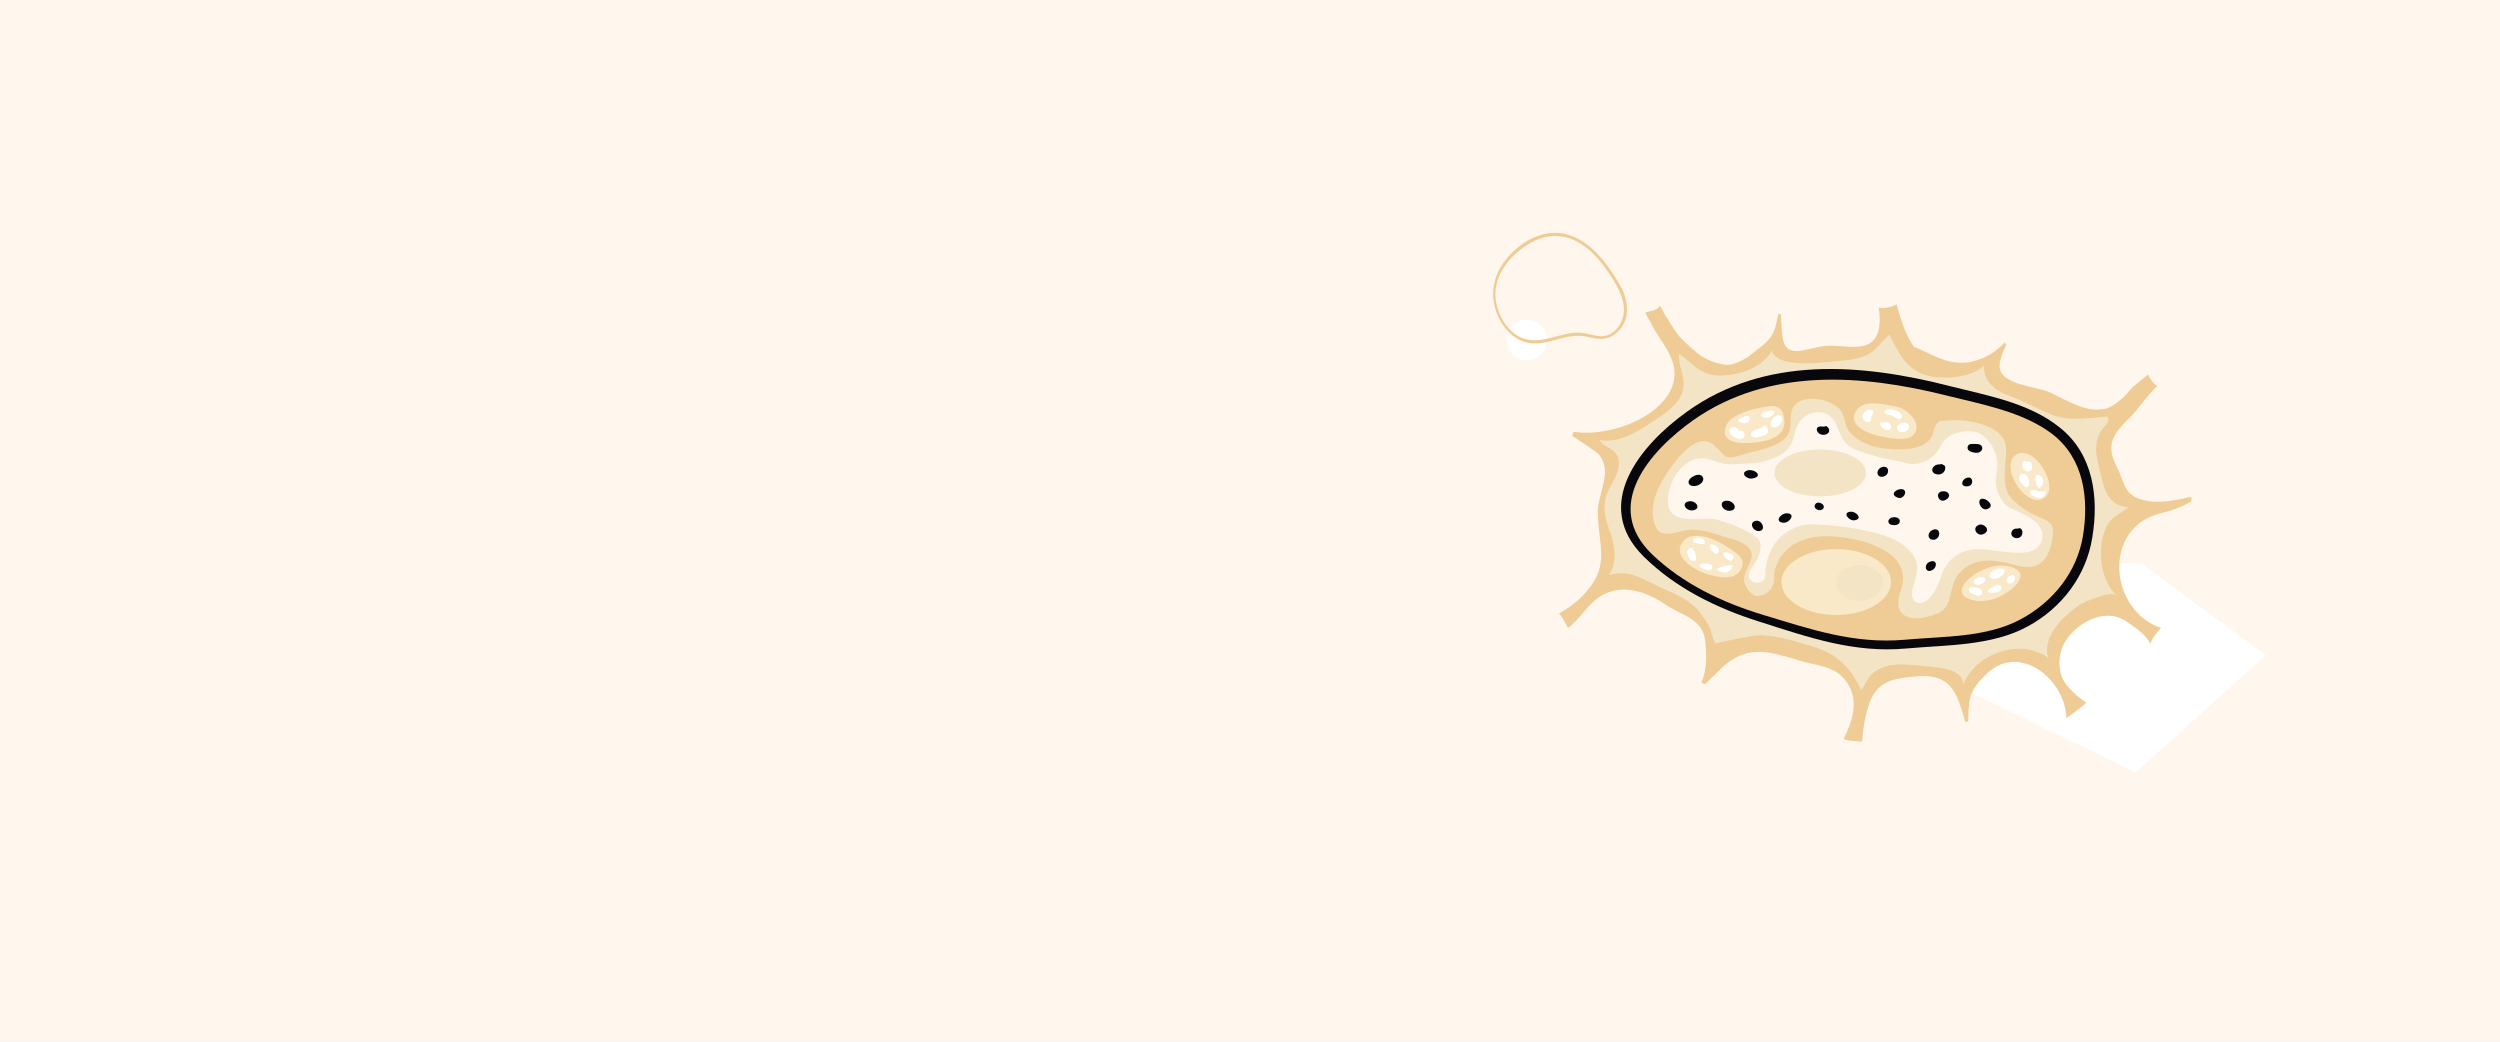
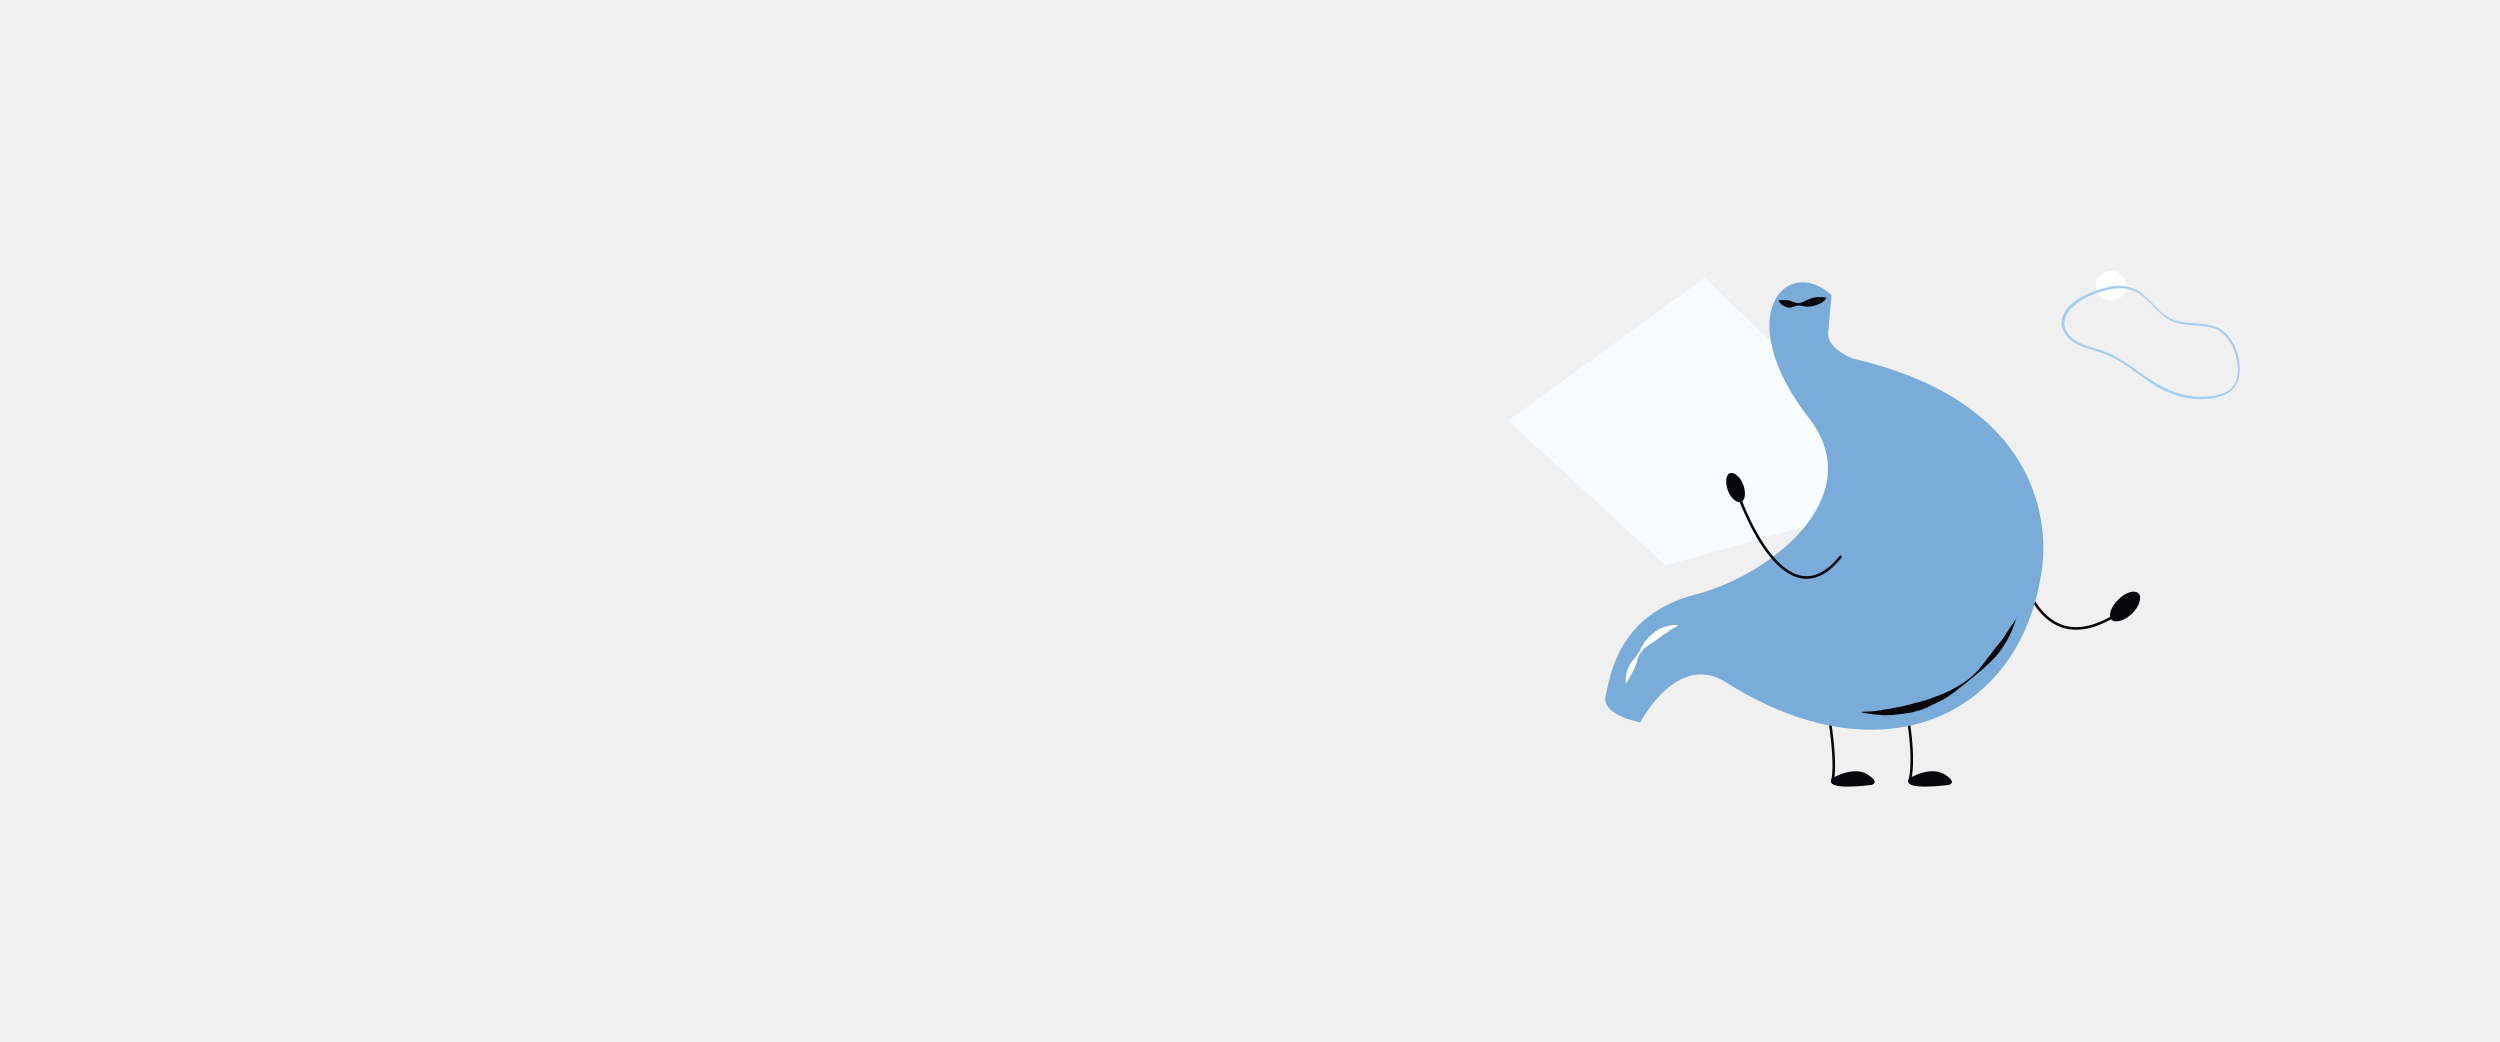
<svg xmlns="http://www.w3.org/2000/svg" version="1.1" id="Calque_1" x="0px" y="0px" viewBox="0 0 1920 800" style="enable-background:new 0 0 1920 800;" xml:space="preserve">
  <style type="text/css">
- 	.st0{fill:#FFF7EE;}
- 	.st1{fill:#FFFFFF;}
- 	.st2{fill:#EFCC95;}
- 	.st3{fill:#F4E4C6;}
- 	.st4{fill:#08070C;}
- 	.st5{fill:#F9E9C8;}
+ 	.st0{fill:#F9FCFF;}
+ 	.st1{fill:none;stroke:#08070C;stroke-width:2;stroke-linecap:round;stroke-linejoin:round;stroke-miterlimit:10;}
+ 	.st2{fill:#08070C;}
+ 	.st3{fill:#79ACD8;}
+ 	.st4{fill:#FFFFFF;}
+ 	.st5{fill:#A4CEF1;}
</style>
  <g>
-     <rect x="0" y="0" class="st0" width="1920.7" height="800" />
-     <polygon class="st1" points="1740.1,503.2 1640.2,593.2 1477.1,514 1527.3,429 1645.2,433.2  " />
+     <polygon class="st0" points="1309.2,213.4 1158.4,323 1279.1,434.1 1480,378.2  " />
    <g>
-       <path class="st2" d="M1659.3,394.2c9.6-2.3,16.5-5,23.7-9.2c0-1.1,0-2.3,0-3.4c-11.1,2.3-22.6,5-33.7,3.1    c-18.8-3.4-16.5-12.2-23.7-26.4c-8.8-17.2-2.7-24.9,10.7-38.3c5.4-5.4,9.6-11.9,14.9-17.6c1.5-1.5,2.7-3.1,4.2-4.6    c0.4-0.4,0.8-0.8,1.5-1.1c-2.3-1.5-3.8-3.4-5.4-5.7c-0.8-1.1-1.1-2.3-1.9-3.4c-1.5,1.5-3.4,3.1-5,4.2c-2.3,1.9-4.6,3.8-6.9,5.7    c-2.7,2.7-4.6,5.7-7.3,8c-3.8,3.4-8.4,6.9-13.4,8.4c-5.4,1.1-11.1,0.8-16.5-0.8c-9.2-2.7-17.6-7.7-26.4-11.9    c-10.7-4.6-36-5.4-38.3-18.4c-0.8-4.2,1.9-11.5,5-18c-0.4-0.8-0.8-1.1-1.1-1.9c-6.5,6.9-13.8,11.9-24.1,14.5    c-2.3,0.8-4.6,1.1-6.9,1.1c-14.2,1.1-24.9-6.5-38.7-12.2c0.8,0.4,0.8,0.8,0.4,0.8c-6.5-8.8-10.3-20.7-13.8-33.3    c-3.1,1.5-6.5,2.7-10.7,2.7c-1.1,0-1.9,0-3.1-0.4c0.8,5,1.1,10.3,0.4,15.3c-3.8,21.8-25.6,13-41,14.2c-16.1,1.5-32.5,13-33.7-11.1    c-0.4-3.8-0.4-8.4-0.8-13c-0.8-0.4-1.5-0.4-1.9-0.8c-0.8,5-2.3,10.3-2.7,11.9c-1.5,5-6.1,10.3-10.3,13.4    c-5.4,3.8-9.6,8.4-15.7,11.1c-3.1,1.5-6.9,3.1-10,3.1c-2.7,0-6.1-0.8-8.8-1.5c-6.5-1.9-12.2-5-17.2-9.6c-2.3-1.9-5-4.6-7.3-6.5    c-3.4-3.1-6.1-6.5-8.4-10.3c-2.3-3.8-5-7.7-7.3-11.5c-1.1-1.9-1.9-4.2-3.1-6.1c-1.1,1.5-2.7,2.7-4.2,3.4c-1.1,0.8-6.5,1.1-7.3,2.3    c0,0,3.8,6.5,4.6,8c6.5,13.8,20.3,26,17.6,42.9c-4.2,27.2-48.6,45.2-77.3,40.2c-0.4,1.1-0.4,2.3-0.8,3.4    c7.7,5,17.6,11.5,19.9,13.8c11.9,13-0.8,29.9-0.4,45.5c0.4,23.3,9.2,39.4-8,59.3c-6.1,7.3-13.4,13-21.8,17.6    c2.7,2.7,6.9,11.1,6.9,11.1c9.2-6.5,14.2-17.2,24.1-23.7c16.5-11.1,36-4.2,50.1,5.4c13.4,9.2,29.5,10.7,31.4,29.5    c1.1,11.9,0.8,21.8-3.1,30.6c0.8,0.4,1.1,0.8,1.9,1.1c0.4,0,0.4,0.4,0.8,0.4c3.8-3.4,6.5-6.5,12.6-12.2    c19.5-18.8,37.1-13,60.9-5.7c14.2,4.2,28.3,3.8,36.7,18.4c8,13.4,2.7,28.7-3.8,41.7c5.4,1.5,9.2,1.5,14.2,1.9    c1.9-23.3,7.3-34.4,9.6-37.5c7.7-10.7,19.5-11.5,31.8-12.6c27.9-2.7,31.8,13.8,37.9,34.8c0.8,0,1.5,0,2.3,0    c0-6.1,0.4-13.4,1.1-16.5c1.5-8.4,7.3-14.9,13.8-21c24.9-23,59.7,5,60.5,34.8c5.4-4.2,10-6.9,15.3-11.9c-11.5-8-16.5-14.9-18-18    c-3.8-8-3.4-18.4,0.4-26.4c7.7-15.7,30.6-29.1,47.1-18.8c6.9,4.6,16.5,10.7,19.5,18c1.9-4.6,5-8.8,8.4-12.2    C1619.5,468.4,1614.5,405.3,1659.3,394.2z" />
-       <path class="st3" d="M1634.8,389.6c-13.8-0.8-18-10.7-20.7-22.6c-3.1-13.4-8.4-26,1.1-38.3c2.3-2.7,5.4-5,3.4-8.8    c-13.4,1.1-29.1,3.8-42.1-1.1c-11.9-4.6-22.6-11.1-34.4-15.3c-10.3-3.8-18.8-10.7-18.4-22.6c-9.2,8.8-29.9,10.7-41.7,8    c-18-4.2-23.3-17.2-31-31.8c-6.9,5.4-9.2,12.2-18.4,16.1c-8.4,3.4-17.2,3.8-26,4.6c-11.1,0.8-41,5-45.9-8.4    c-6.9,12.2-21.8,17.6-34.8,18.8c-7.7,0.8-13.4,0-19.9-3.8c-6.1-3.4-11.1-9.2-16.5-12.6c-0.8,8.8,4.6,16.8,3.4,25.6    c-1.9,13.4-15.7,21.1-26,27.9c-10.7,7.3-24.9,15.3-38.7,12.6c4.2,6.5,13.4,6.1,14.9,15.3c1.5,8-4.2,16.1-7.7,23    c-5.7,11.9-2.7,21.8,1.5,33.3c3.4,10,5.4,23.3-1.5,32.1c5.7-1.5,13-1.9,18.8,0c10,3.4,18.8,8.8,27.9,12.6    c7.7,3.1,15.3,7.7,21.1,13.4c3.4,3.8,6.1,8,9.2,13c2.3,4.2,2.7,10.7,5.4,13.8c-0.8-0.8,29.5-6.5,31.8-6.5    c14.5-0.4,28.3,4.6,42.1,8.4c18.4,5.4,29.9,16.1,37.5,33.7c3.4-3.4,4.6-9.2,8.8-12.6c11.1-10,27.6-6.9,41-5.7    c8.4,0.8,28.7,1.5,28.7,13.8c7.7-18,27.2-28.3,46.7-27.2c5.4,0.4,16.1,3.8,19.1,7.7c-6.5-16.1,11.5-33.3,23.3-41.3    c4.2-2.7,24.9-11.5,28.7-7.3c-12.6-12.2-14.9-35.6-8.8-50.5C1621,396.5,1627.5,395.3,1634.8,389.6z" />
-       <path class="st4" d="M1497.8,296.6c-68.5-17.6-142.4-23.3-202.1,19.5c-36.4,26-73.5,71.6-33.3,111.4    c24.5,24.1,55.5,39.4,88.4,49.8c38.3,12.2,73.1,24.5,113.7,20.7c30.6-2.7,65.1-1.9,92.6-16.8c26.8-14.5,45.2-39.4,49.8-68.5    c5-30.2,1.1-63.9-25.3-84.6C1557.9,309.2,1526.1,303.8,1497.8,296.6z" />
-       <path class="st2" d="M1495.1,303.8c-65.8-16.5-136.6-21.4-194,18.4c-34.8,24.5-70.8,66.6-32.1,103.7c23.3,22.2,53.2,36.7,85,46.3    c36.7,11.1,70,22.6,109.1,19.1c29.5-2.7,62.4-1.5,88.8-15.7c25.6-13.8,43.2-36.7,47.8-63.9c4.6-28.3,1.1-59.7-24.1-78.8    C1552.9,316.1,1522.7,310.7,1495.1,303.8z" />
-       <path class="st3" d="M1485.9,328.3c-0.8,1.9-1.1,4.2-2.3,6.9c-6.1,11.9-27.9,10.7-39.4,8.8c-7.3-1.1-15.7-4.6-21-9.6    c-6.5-5.4-5.4-10.3-8.4-17.2c-4.2-9.6-26-14.5-34.8-7.7c-9.2,7.3,0,20.3-10.3,28.3c-9.2,7.3-22.6,8.4-33.3,11.9    c-13,4.2-11.5-0.8-20.3-8c-14.9-12.6-34.4,18.8-40.6,29.5c-5.4,9.6-8.4,22.2-4.2,32.9c4.6,11.1,19.1,2.7,27.6,2.7s16.1,2.3,24.1,5    c6.5,1.9,14.5,3.4,19.5,8.4c8.8,8.4-5.7,18-2.7,27.6c1.1,3.4,5,9.6,9.2,10c1.9,0,4.2-0.8,5.7-1.1c2.7-1.1,5.7-4.2,6.9-7.3    c1.5-3.1,0.8-6.1,1.1-9.6c0.4-3.1,2.3-7.7,3.8-10.3c12.6-20.7,38.3-19.5,59.3-14.9c9.2,1.9,18,5.4,26,11.1    c7.3,5.7,11.5,14.2,9.2,23.3c-1.9,7.7-6.5,16.8,0.8,23c6.9,5.4,19.9,1.9,26.8-1.1c11.9-5.4,7.7-20.7,15.7-30.2    c11.1-13.4,28.3-11.1,42.5-6.9c16.8,5,25.6-1.1,29.1-18c2.3-11.9,0.4-14.5-10-18.8c-7.7-3.1-18.8-10-23.3-17.2    c-5.7-10-1.5-24.5-1.9-35.6c-0.8-18.4-32.5-23.3-46.3-21C1488.6,322.6,1487.1,324.9,1485.9,328.3z" />
-       <path class="st0" d="M1491.3,341c0,0.4-0.4,0.4-0.4,0.8c-4.2,8.4-11.1,13.8-20.7,14.5c-5,0.4-9.6-1.9-14.5-2.7    c-7.3-1.1-14.2-2.7-21.1-5c-5-1.5-10.7-3.4-14.9-6.5c-8.4-6.1-7.3-19.5-16.8-24.1c-6.5-3.1-14.5-1.1-19.1,3.8c-5,5-5,12.6-8,18.8    c-3.8,7.3-9.6,10-17.2,12.6c-10,3.4-19.1,2.7-29.5,3.4c-8,0.4-14.9-5-23-4.6c-7.7,0.4-14.5,5.7-18.8,12.2    c-4.2,6.1-7.3,16.5-6.1,23.7c1.5,10.7,13.8,11.1,22.6,10.7c6.1-0.4,11.5-0.8,17.2,1.1c9.6,3.1,19.5,6.9,27.6,12.6    c5.4,3.8,3.4,10.3,1.9,15.3c-1.5,4.6-6.9,8.8-7.3,13.4c-0.8,5.4,5.4,8,9.6,5.7c4.2-1.9,2.7-5.7,3.1-9.2    c1.9-19.9,16.8-35.6,37.5-34.8c13,0.4,26,1.9,38.7,4.6c14.5,3.4,29.5,6.9,37.9,20.3c5.7,9.2-0.4,17.6-1.5,27.2    c-0.4,3.4,0.4,6.9,3.8,8c6.5,1.9,11.5-5.4,14.2-10c3.8-6.5,4.6-14.9,10-21c11.5-13,25.3-10.3,40.2-8.4c9.6,1.1,27.9,4.2,31.4-8.4    c3.1-11.5-8.8-17.6-17.6-21.8c-4.6-2.3-9.2-3.4-12.2-8c-3.8-5.4-6.1-11.1-5.4-18c0.4-3.4,1.1-6.5,1.1-10c0-9.6-6.5-22.2-16.1-25.3    C1508.9,329.9,1496.3,332.2,1491.3,341z" />
-       <ellipse class="st5" cx="1410.2" cy="447" rx="42.1" ry="25.3" />
-       <path class="st5" d="M1324.8,419c-7.7-5-24.5-12.2-32.1-3.4c-8.4,10,5,19.5,13,23.3c6.9,3.1,24.1,8,29.9,0.4    C1343.6,429.4,1332.8,424,1324.8,419z" />
-       <path class="st5" d="M1348.9,313.8c-6.1,1.1-20.7,5.7-23.3,13.4c-5.4,13.8,12.6,13.8,22.2,12.6c10.3-1.1,23.3-4.2,22.6-16.5    C1369.2,307.7,1359.3,311.9,1348.9,313.8z" />
-       <path class="st5" d="M1457.6,312.6c-8.4-1.5-23.7-6.1-30.6,1.1c-9.2,10.3,3.1,17.2,11.5,19.9c6.5,1.9,25.6,6.5,31,0.4    C1477.5,325.3,1464.1,313.8,1457.6,312.6z" />
-       <path class="st5" d="M1548.7,349c-14.5,9.2,8.4,43.2,21.4,33.3C1582.4,373.9,1562.1,341,1548.7,349z" />
-       <path class="st5" d="M1539.1,434.4c-18.8-2.3-50.1,23.7-19.9,27.2C1538.8,463.4,1569,437.8,1539.1,434.4z" />
-       <path class="st3" d="M1446.1,447.7c0,7.7-8,13.8-18,13.8c-10,0-18-6.1-18-13.8s8-13.8,18-13.8    C1438.1,434,1446.1,440.5,1446.1,447.7z" />
+       <path class="st1" d="M1407.3,599.7c5.3-22.1-11-95.1-11-95.1" />
+       <path class="st2" d="M1407,597.8c0,0,17.9-11,28.9-1.9c0,0,7.6,4.9,1.5,6.9C1437.4,602.7,1400.1,608.1,1407,597.8z" />
+       <path class="st1" d="M1466.7,599.7c5.3-22.1-4.6-65.5-4.6-65.5" />
      <g>
-         <path class="st1" d="M1456.1,315.3c-1.5-0.4-6.1-1.9-7.7-0.4c-3.4,3.4,2.7,3.4,4.2,4.2c1.9,0.8,6.1,4.6,7.7,1.9     C1462.2,318.8,1458,315.7,1456.1,315.3z" />
-         <path class="st1" d="M1436.2,314.6c-3.8,0-7.3,4.2-5,7.7c0.8,1.1,3.4,2.7,5,1.5c0.4-0.4,0.8-1.1,0.8-1.9c0-1.5,0.8-3.1,1.5-4.6     C1439.2,316.5,1438.1,314.6,1436.2,314.6z" />
-         <path class="st1" d="M1447.3,324.5c-6.5-1.5-2.3,5.4,1.9,5.7C1455.3,331,1451.5,321.8,1447.3,324.5z" />
-         <path class="st1" d="M1462.2,324.5c-6.1,0-7.7,8-0.4,7.3C1467.2,331,1467.6,324.5,1462.2,324.5z" />
-         <path class="st1" d="M1556.7,354.4c-5.4-2.3-4.6,8,1.1,7.7C1562.5,361.6,1561.3,353.6,1556.7,354.4z" />
-         <path class="st1" d="M1563.6,364.7c-1.1,2.7,0.8,14.2,4.6,8.4C1570.9,368.9,1567.8,363.9,1563.6,364.7z" />
-         <path class="st1" d="M1557.5,366.6c-0.8-1.9-4.6-3.8-6.1-1.9c-1.9,1.9,0.4,5.7,1.5,6.9C1557.9,378.1,1559.8,371.2,1557.5,366.6z" />
-         <path class="st1" d="M1569,377.3c-3.1,1.1-4.6-1.1-7.3-1.1c-3.8,0-3.1,3.1-0.4,4.6c1.9,1.1,5.4,2.3,7.3,1.1     C1571.3,380.4,1572.4,375.8,1569,377.3z" />
-         <path class="st1" d="M1536.8,436.6c-3.8-0.4-13.4,5-6.9,7.7C1534.9,446.2,1544.5,437.4,1536.8,436.6z" />
-         <path class="st1" d="M1543.3,442.4c-4.2,2.3-1.9,7.7,2.3,5c4.2-2.7,0.4-8.8-1.9-4.6L1543.3,442.4z" />
-         <path class="st1" d="M1522.3,443.2c-3.8-0.4-10.3,4.2-4.2,5.7C1521.9,450.4,1528.4,444.3,1522.3,443.2z" />
-         <path class="st1" d="M1533.8,449.3c-3.4,0.8-11.5,5.7-3.4,6.1c1.5,0,5.4-0.8,6.1-2.3C1538,450,1536.1,448.9,1533.8,449.3z" />
-         <path class="st1" d="M1518.9,451.6c-1.5,0-5.4-1.9-6.5,0c-1.5,2.3,1.9,4.2,3.4,5c2.3,0.8,6.1,1.9,6.5-1.1     C1522.3,453.1,1520.4,451.6,1518.9,451.6z" />
-         <path class="st1" d="M1306.4,413.3c-2.3-0.4-6.9-1.1-6.1,2.7c2.7,1.5,5.7,2.3,8.8,1.9C1309.9,416,1308.4,413.7,1306.4,413.3z" />
-         <path class="st1" d="M1297.3,421.3c-4.2,2.3,1.1,11.5,4.6,9.2c1.5-0.8,0.4-5.4-0.4-6.5C1299.9,421.7,1299.9,419.8,1297.3,421.3z" />
-         <path class="st1" d="M1314.1,418.3c-3.8,1.1,2.3,7.3,4.2,6.9C1323.3,423.6,1317.2,417.1,1314.1,418.3z" />
-         <path class="st1" d="M1323.7,424.4c-1.1,2.7,5,8.4,6.9,5.4C1333.6,425.9,1326.7,423.3,1323.7,424.4z" />
-         <path class="st1" d="M1313.3,433.2c-3.4-1.1-12.6-0.4-5.7,3.4c0.8,0.4,5.4,1.9,6.5,1.1C1315.6,436.3,1315.2,433.6,1313.3,433.2z" />
-         <path class="st1" d="M1329,434c-3.4,0.4-14.9,2.3-7.7,5c1.9,0.8,5.7,1.1,7.3-0.8C1330.6,435.9,1331.7,433.6,1329,434z" />
-         <path class="st1" d="M1360.4,315.3c-3.4,0.4-12.2,3.1-5.4,5.4C1360,322.2,1366.1,314.9,1360.4,315.3z" />
-         <path class="st1" d="M1341.3,319.5c-4.6,0.8-10,4.6-2.3,5.4C1344.3,326,1345.5,318.8,1341.3,319.5z" />
-         <path class="st1" d="M1337.8,330.6c-3.4,1.9-3.4-3.8-7.3-2.7c-3.4,1.1-2.7,4.2-0.8,6.1c1.5,1.5,5.4,3.8,7.7,3.1     C1340.5,336,1340.5,332.2,1337.8,330.6z" />
-         <path class="st1" d="M1353.9,327.6c-2.3,2.3-5.4,1.9-7.7,3.4c-3.1,2.7-0.8,5.4,2.7,5c1.1,0,7.7-1.9,8-2.7     C1359.3,331,1356.2,324.9,1353.9,327.6z" />
-         <path class="st1" d="M1365,319.1c-3.8,0.8-8.4,8.8-2.3,9.2C1368.8,328.3,1371.5,317.6,1365,319.1z" />
+         <path class="st2" d="M1466.3,597.8c0,0,17.5-11,28.9-1.9c0,0,7.6,4.9,1.5,6.9C1496.8,602.7,1459.5,608.1,1466.3,597.8z" />
+       </g>
+       <path class="st1" d="M1622,474.1c-62.8,35.8-73.8-52.5-73.8-52.5" />
+       <path class="st3" d="M1406.6,226.7c-34.3-31.6-78.4,15.6-17.1,94.8c46.1,59.4-28.5,119.9-87.5,135.1c-60.5,15.6-65.5,64.3-68.9,78    c-3.4,14.8,26.6,20.2,26.6,20.2s28.5-54.8,65.8-30.8c117.6,74.6,224.5,28.5,242.1-83c0,0,28.2-125.6-144.6-165.6    c0,0-19.4-7.2-19-19.4C1405.1,243.1,1406.6,226.7,1406.6,226.7z" />
+       <g>
+         <path class="st2" d="M1366.2,230.5c0,0,0,0,0.4,0s0.8,0,1.1,0s1.1,0,1.9,0c0.8,0,1.5,0,2.3,0c0.8,0,1.5,0,2.7,0.4     c0.8,0.4,1.9,0.8,3,1.1c1.1,0.4,2.3,0.8,3.4,0.8c1.1,0,2.3-0.4,3.4-0.8c1.1-0.4,2.3-1.1,3-1.5c1.1-0.4,2.3-0.8,3-1.1     c1.1-0.4,1.9-0.8,3-0.8c1.1-0.4,1.9-0.4,2.7-0.4c0.8,0,1.5,0,2.3,0c0.8,0,1.5,0,1.9,0c1.1,0,1.9,0.4,1.9,0.4l0.4,0.4     c0,0-0.4,0.8-1.1,1.5c-0.8,0.8-1.9,1.9-3.8,2.7c-0.8,0.4-1.9,0.8-2.7,1.1c-1.1,0.4-1.9,0.8-3,0.8c-1.1,0.4-2.3,0.4-3.4,0.4     c-0.8,0-1.1,0-1.9,0l-1.9-0.4c-1.1-0.4-2.3-0.4-3.8-0.4c-1.1,0-2.3,0.4-3.4,0.8c-1.1,0.4-2.3,0.8-3.4,0.8c-1.1,0-2.3-0.4-3-0.8     c-0.8-0.4-1.5-0.8-2.3-1.1c-0.8-0.4-1.1-1.1-1.5-1.5c-0.4-0.4-0.8-0.8-0.8-1.1s-0.4-0.4-0.4-0.4V230.5z" />
      </g>
      <g>
-         <path class="st3" d="M1433.1,363.2c0,10-15.7,18-35.2,18c-19.5,0-35.2-8-35.2-18c0-10,15.7-18,35.2-18     C1417,345.2,1433.1,353.2,1433.1,363.2z" />
+         <g>
+           <path class="st2" d="M1548.5,474.5c0,0-0.4,2.3-1.9,6.1c-1.5,3.8-3.8,9.5-7.6,15.2c-1.9,3-4.2,6.1-6.9,9.1      c-2.7,3-6.1,6.1-9.1,8.8c-3.4,2.7-6.9,5.7-10.7,8.8c-3.4,3-7.2,5.7-11,8.8c-3.8,2.7-7.6,5.7-12.2,7.6c-1.1,0.4-2.3,1.1-3,1.5      c-1.1,0.4-2.3,0.8-3,1.5c-1.1,0.4-2.3,0.8-3,1.5c-1.1,0.4-2.3,0.8-3,1.1c-1.1,0.4-2.3,0.8-3,1.1c-1.1,0.4-2.3,0.4-3,0.8      c-1.1,0.4-1.9,0.4-3,0.8c-1.1,0-1.9,0.4-3,0.4c-4.2,0.8-8,1.1-11.4,1.5c-3.4,0-6.9,0.4-9.9,0c-1.5,0-2.7-0.4-4.2-0.4      c-1.1,0-2.3-0.4-3.4-0.4c-4.2-0.8-6.5-1.1-6.5-1.1v-0.4c0,0,2.3-0.4,6.5-0.4c1.9,0,4.6-0.4,7.2-0.8c0.8,0,1.5,0,2.3-0.4      c0.8,0,1.5-0.4,2.3-0.4c1.5-0.4,3-0.4,4.9-0.8c3.4-0.8,7.2-1.1,11-2.3c1.9-0.4,3.8-0.8,5.7-1.5c1.9-0.4,4.2-1.1,6.1-1.5      c1.1-0.4,1.9-0.8,3-0.8c1.1-0.4,1.9-0.8,3-1.1c1.1-0.4,1.9-0.8,3-1.1c1.1-0.4,1.9-0.8,3-1.1c4.2-1.5,8.4-3.4,12.6-5.7      c4.2-2.3,8-4.6,11.8-7.6c3.4-2.7,6.9-6.1,9.5-9.5c2.7-3.4,5.3-6.9,7.6-9.9c2.3-3,4.6-6.1,6.9-8.8c2.3-2.7,3.8-5.3,5.3-7.6      s3-4.6,4.2-6.1c2.3-3.4,3.4-5.3,3.4-5.3L1548.5,474.5z" />
+         </g>
      </g>
-       <path class="st4" d="M1518.1,341c-2.3,0-6.1-0.8-6.9,1.9c-0.8,3.1,2.3,4.2,4.6,4.6C1523.1,349.4,1525,341,1518.1,341z" />
-       <path class="st4" d="M1523.4,383.1c-6.1-1.1-2.7,9.2,2.3,8C1532.6,389.2,1526.5,383.4,1523.4,383.1z" />
-       <path class="st4" d="M1489,356.7c-5.4,0-7.7,7.3-0.4,7.7c6.1,0,6.9-8,3.1-7.3c0,0,0.4-0.4,0.4-0.8    C1490.9,356.3,1490.1,356.7,1489,356.7z" />
-       <path class="st4" d="M1399.8,327.6c-8-1.1-4.2,8,2.3,6.1c2.7-0.8,3.8-3.4,1.5-5.7C1402.1,326.4,1402.1,328,1399.8,327.6z" />
-       <path class="st4" d="M1342.4,361.2c-6.9,1.9-0.4,7.7,4.2,6.1C1353.9,365.8,1348.2,360.1,1342.4,361.2z" />
-       <path class="st4" d="M1301.1,365.5c-7.3,3.4-4.6,9.6,2.7,7.3C1311.4,369.7,1308,362,1301.1,365.5z" />
-       <path class="st4" d="M1327.1,384.6c-7.3-0.8-5.7,7.3,0.8,7.7C1334.8,392.3,1332.8,385.4,1327.1,384.6z" />
-       <path class="st4" d="M1372.3,394.2c-5,0-10,6.9-2.3,7.3C1374.9,401.4,1379.2,394.2,1372.3,394.2z" />
-       <path class="st4" d="M1421.3,393c-6.9,0.4-1.1,7.7,3.4,6.5C1430.8,398.4,1425.5,392.6,1421.3,393z" />
-       <path class="st4" d="M1461.4,375.8c-4.6-1.1-10.3,3.8-4.6,6.1C1461.4,384.6,1465.7,377.3,1461.4,375.8z" />
-       <path class="st4" d="M1484.8,406.8c-5,1.5-5,8.4,0.8,7.7C1490.9,413.3,1490.5,404.9,1484.8,406.8z" />
-       <path class="st4" d="M1520,403c-6.5,2.3-1.1,10,3.8,6.9C1529.2,407.2,1523.8,401.8,1520,403z" />
-       <path class="st4" d="M1549.5,406c-5.4-0.8-6.9,6.5-1.1,7.3C1555.2,413.7,1554.1,403.7,1549.5,406z" />
-       <path class="st4" d="M1482.5,431.3c-5.4,1.5-4.2,9.6,1.5,6.5C1487.9,435.9,1487.9,429.4,1482.5,431.3z" />
-       <path class="st4" d="M1492.1,377.3c-6.9,0.4-3.1,10,2.3,6.5C1499,381.2,1496.7,376.9,1492.1,377.3z" />
-       <path class="st4" d="M1454.9,397.2c-5.7,0-6.5,6.1-0.4,6.1C1460.3,403.7,1460.7,397.2,1454.9,397.2z" />
-       <path class="st4" d="M1445.8,358.6c-5.7,1.5-5,9.2,1.1,7.3C1451.5,364.3,1451.1,357.4,1445.8,358.6z" />
-       <path class="st4" d="M1297.3,385c-6.9,1.1-2.3,8,3.1,6.9C1306.8,390.7,1302.6,384.2,1297.3,385z" />
-       <path class="st4" d="M1348.9,399.9c-6.1,0.8-3.1,8,1.9,8C1356.6,407.6,1353.5,399.5,1348.9,399.9z" />
-       <path class="st4" d="M1510.4,367c-3.8,1.1-5.4,6.9,0.4,6.5C1516.2,373.5,1515.8,365.1,1510.4,367z" />
-       <path class="st4" d="M1394.1,387.3c-2.3,3.4,3.8,6.1,6.1,3.4C1402.5,387.3,1396,384.2,1394.1,387.3z" />
+       <g>
+         <path class="st4" d="M1248.6,525.5c0,0,0-0.4,0-0.8c0-0.4,0-1.1,0-2.3c0-1.9,0-4.2,1.1-7.2c0.4-1.5,0.8-3,1.9-4.6     c0.8-1.5,1.9-3,3.4-4.6c1.1-1.5,2.7-3,3.4-4.6c0.4-0.8,1.1-1.5,1.5-2.7c0.4-0.8,0.8-1.9,1.5-2.7l1.5-2.7c0.4-0.8,1.1-1.5,1.9-2.3     c0.8-0.8,1.1-1.5,1.9-2.3c0.8-0.8,1.5-1.1,2.3-1.9c0.8-0.8,1.5-1.1,2.3-1.9c0.8-0.4,1.5-0.8,2.3-1.5c0.8-0.4,1.5-0.8,2.3-1.1     c0.8-0.4,1.5-0.4,2.3-0.8c1.5-0.4,2.7-0.8,4.2-1.1c1.1,0,2.3-0.4,3.4-0.4c1.9,0,2.7,0,2.7,0v0.4c0,0-0.8,0.8-2.3,1.5     c-0.8,0.4-1.5,1.1-2.7,1.5c-0.8,0.8-1.9,1.5-3,2.3c-0.8,0.4-1.1,0.8-1.9,1.1c-0.8,0.4-1.1,0.8-1.9,1.5c-0.8,0.4-1.1,0.8-1.9,1.1     c-0.8,0.4-1.1,1.1-1.9,1.5c-0.8,0.4-1.5,1.1-2.3,1.5c-0.8,0.4-1.5,1.1-2.3,1.5c-1.5,1.1-3,2.3-4.6,3.4s-2.7,2.7-3.8,4.2     c-1.1,1.5-1.9,3.4-2.3,4.9c-0.4,1.9-0.8,3.4-1.5,4.9c-0.4,1.5-1.1,3-1.9,4.2c-0.8,1.1-1.1,2.3-1.9,3.4c-0.4,1.1-1.1,1.9-1.5,2.7     c-0.8,1.5-1.5,2.3-1.5,2.3L1248.6,525.5z" />
+       </g>
+       <path class="st2" d="M1327,376.7c2.3,6.1,6.9,9.9,10.3,8.8c3-1.1,3.8-7.2,1.5-13.3c-2.3-6.1-6.9-9.9-10.3-8.8    C1325.5,364.5,1324.8,370.6,1327,376.7z" />
+       <path class="st1" d="M1336.6,383.9c0,0,34.3,96.7,76.9,43.8" />
+       <path class="st2" d="M1637.2,471.4c5.7-5.3,8-12.6,5.3-15.6c-3-3-9.9-1.1-15.6,4.6c-5.7,5.3-8,12.6-5.3,15.6    C1624.7,478.7,1631.5,476.8,1637.2,471.4z" />
    </g>
    <g>
      <g>
-         <path class="st1" d="M1185.1,251.8c-5-6.5-15.3-8.4-21.8-3.1c-6.5,5.4-8.4,14.9-3.1,21.8c5,6.5,15.3,8.4,21.8,3.1     S1190.5,258.7,1185.1,251.8L1185.1,251.8z" />
+         <path class="st4" d="M1621.2,230.9c6.1,0,11.8-5.3,11.4-11.4s-4.9-11.4-11.4-11.4c-6.1,0-11.8,5.3-11.4,11.4     C1609.8,225.6,1614.8,230.9,1621.2,230.9L1621.2,230.9z" />
      </g>
    </g>
    <g>
      <g>
-         <path class="st2" d="M1241.8,215c-8.4-13.8-20.3-29.1-36.4-34.4c-8-2.7-16.8-2.3-24.9,0.8c-10.3,3.8-19.9,11.9-26,20.7     c-5.4,7.7-8.4,16.8-7.7,26.4c0.8,10,5.4,20.3,12.6,27.2c3.4,3.4,8,6.1,13,7.3s10,0.8,14.5,0c10.3-2.3,19.9-6.5,30.6-4.6     c5,0.8,10.3,2.7,15.7,1.5c5-1.1,8.8-4.2,11.9-8c6.5-9.2,5-20.3,0.8-29.9C1244.4,220,1243.3,217.3,1241.8,215     c-0.8-1.5-2.7,0-1.9,1.5c5.4,8.8,10,20.3,5.4,30.2c-1.9,4.6-5.4,8.4-9.6,10.3c-5,2.3-10.3,0.8-15.3-0.4     c-4.6-1.1-9.2-1.5-13.8-0.8c-4.6,0.8-8.8,1.9-13.4,3.1c-9.6,2.7-19.5,4.2-28.3-1.5c-8.4-5.4-13.8-14.9-15.7-24.5     c-1.9-8.8,0-18,4.6-25.6c5-8.8,13.4-16.1,22.2-21.1c7.7-4.2,16.8-6.1,25.6-4.2c17.2,3.8,29.5,19.9,38.3,34.4     C1240.6,217.7,1242.5,216.6,1241.8,215z" />
+         <path class="st5" d="M1705,252.6c-11.4-6.5-25.5-2.3-37.3-7.6c-10.3-4.6-16-16-25.9-21.7c-8-4.6-16.4-4.6-25.1-2.3     c-8.8,2.3-17.9,6.1-24.7,11.4c-6.1,4.9-11,12.9-7.6,20.9c5.3,12.9,20.9,14.1,32,18.6c13.3,4.9,24,14.5,35.4,22.1     c11.4,7.6,24.4,12.6,38.4,12.6c13.3,0,28.5-4.2,29.7-19.4C1721.3,274.7,1716,259.5,1705,252.6c-0.8-0.8-1.9,0.8-0.8,1.5     c10.3,6.5,14.5,19.8,14.5,31.2c-0.4,7.2-3,12.9-9.5,16c-5.7,2.7-12.2,3.4-18.6,3.4c-13.7,0-26.3-4.9-37.7-12.2     c-9.9-6.5-19.4-14.1-30.1-19.8c-5.7-2.7-11.4-4.6-17.1-6.1c-6.1-1.9-12.2-4.2-16.4-9.1c-7.2-8-3.4-17.1,4.2-23.2     c6.5-5.7,15.2-9.1,24-11.4c8.4-2.3,16.4-2.3,24.4,1.9c9.5,5.7,15.2,16.7,25.9,21.7c11.8,5.3,25.9,1.5,37.3,7.6     C1705,254.5,1706.1,253,1705,252.6z" />
      </g>
    </g>
  </g>
</svg>
